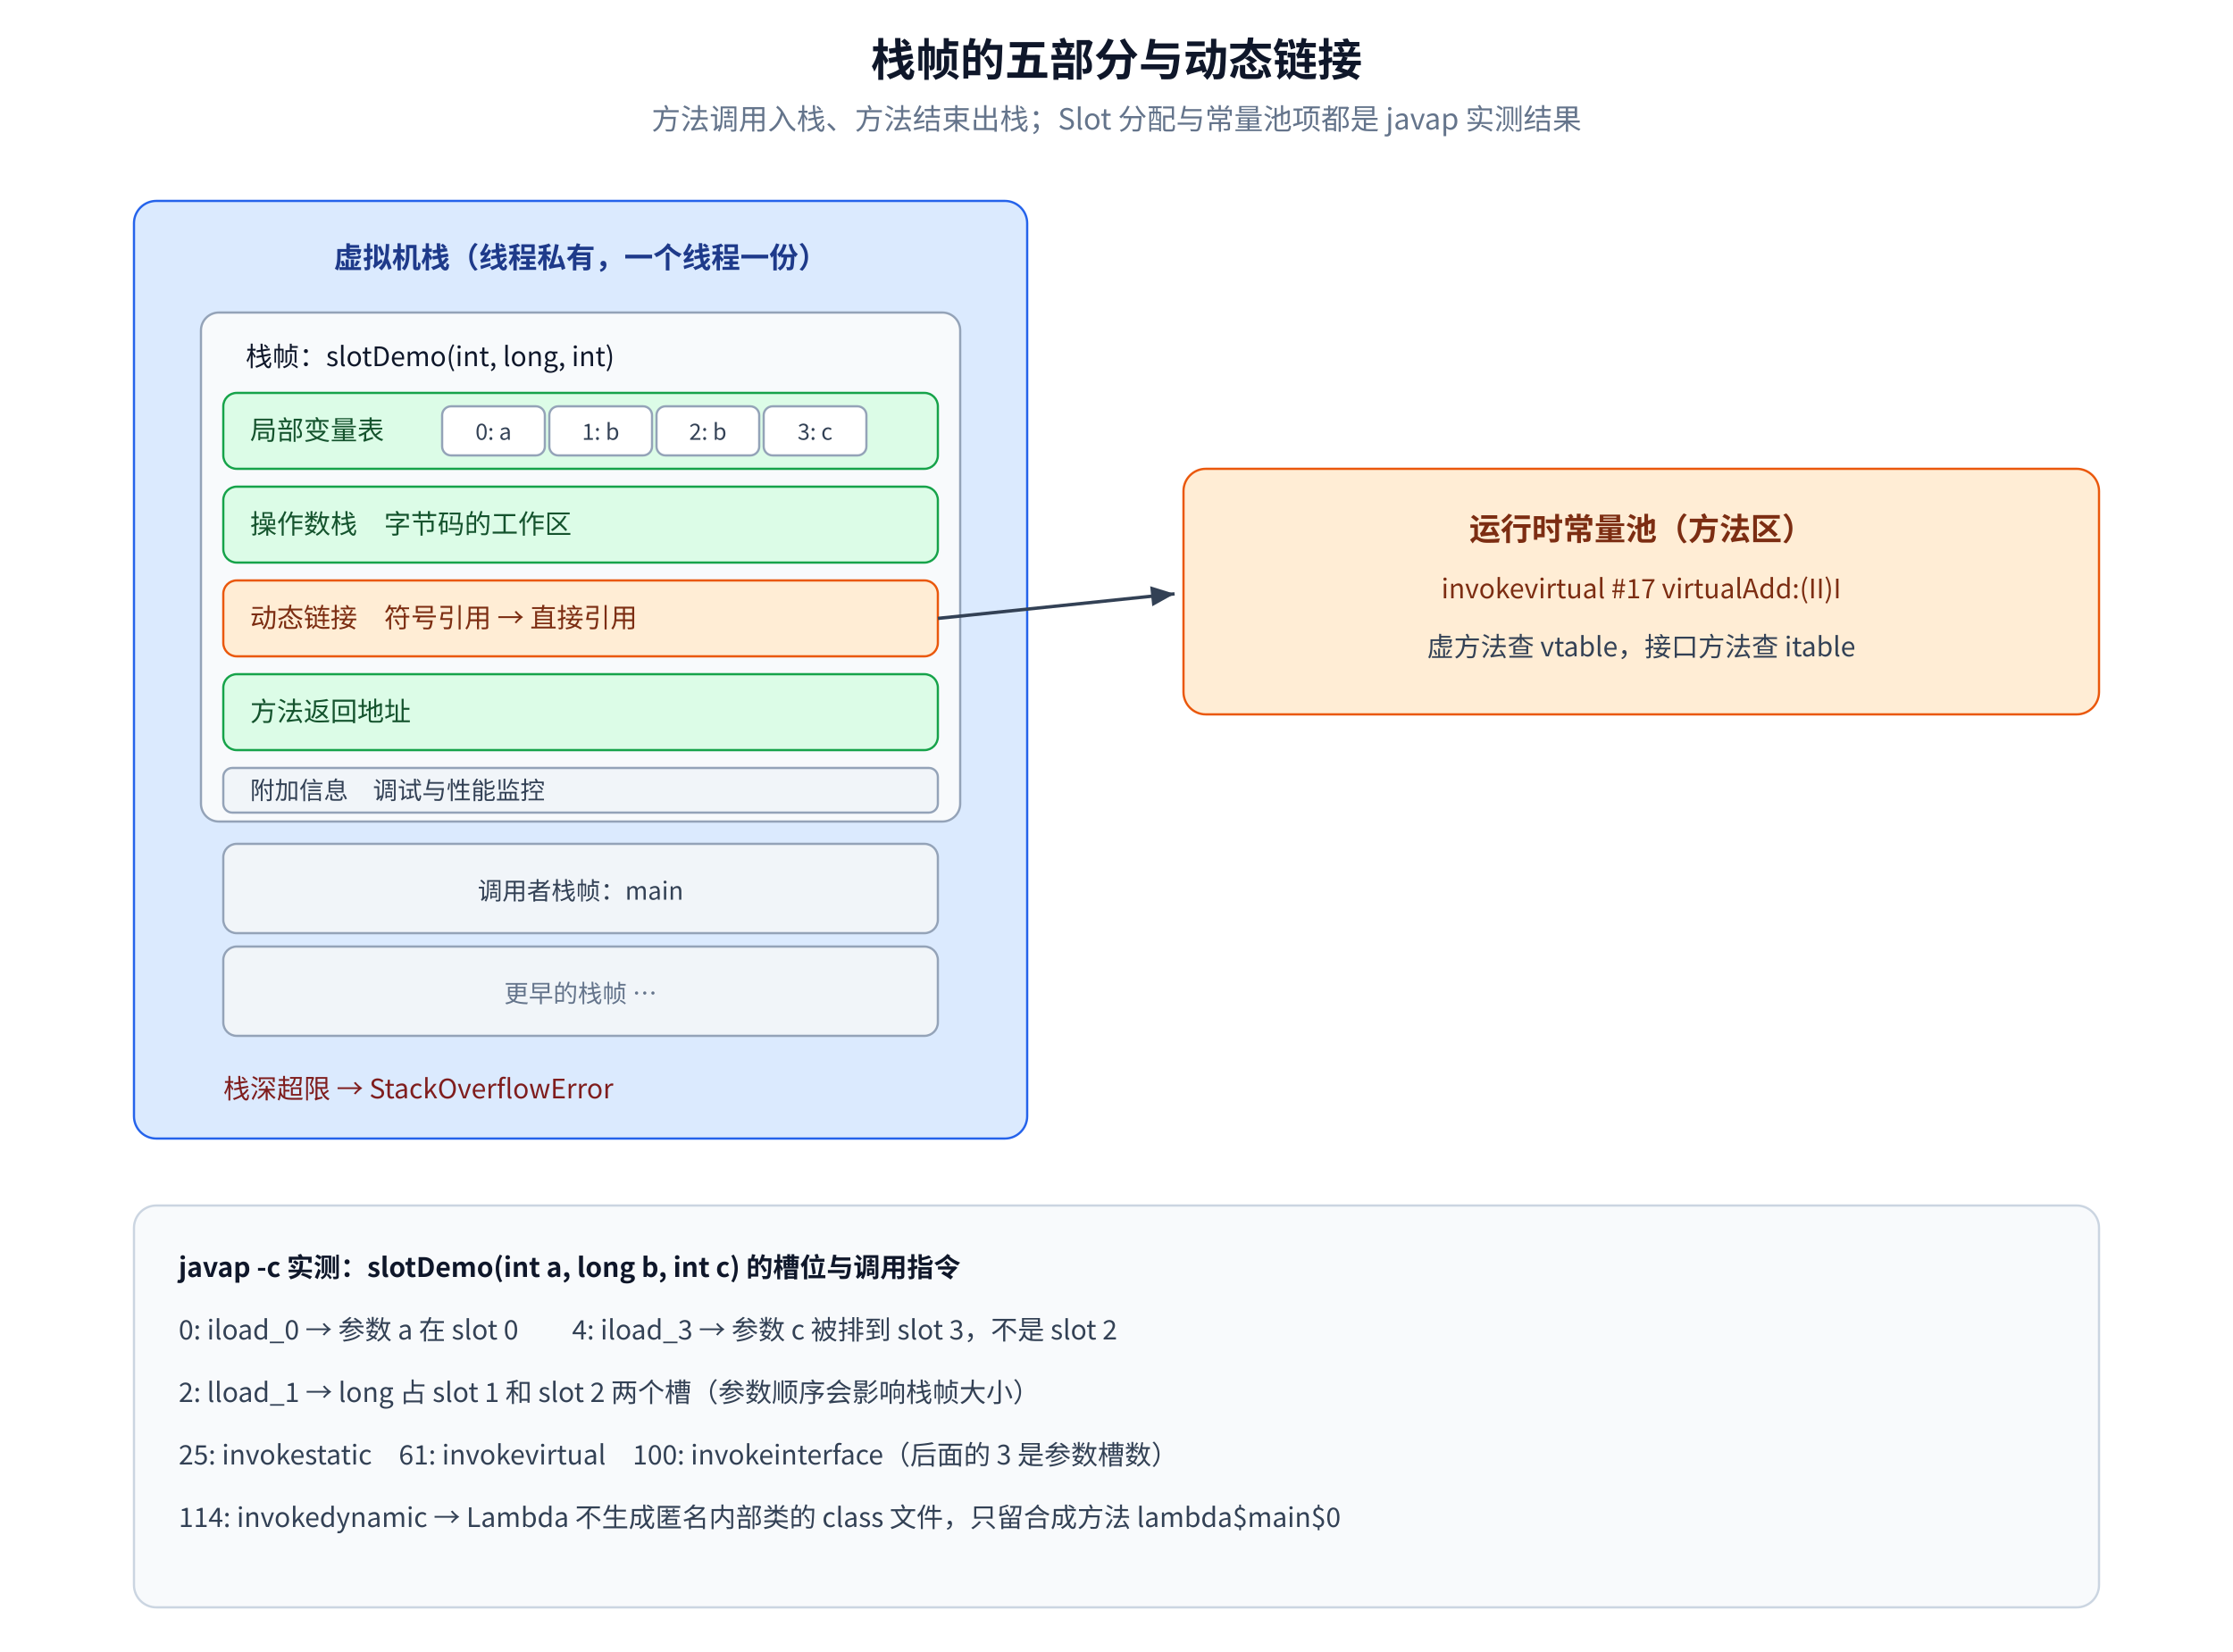
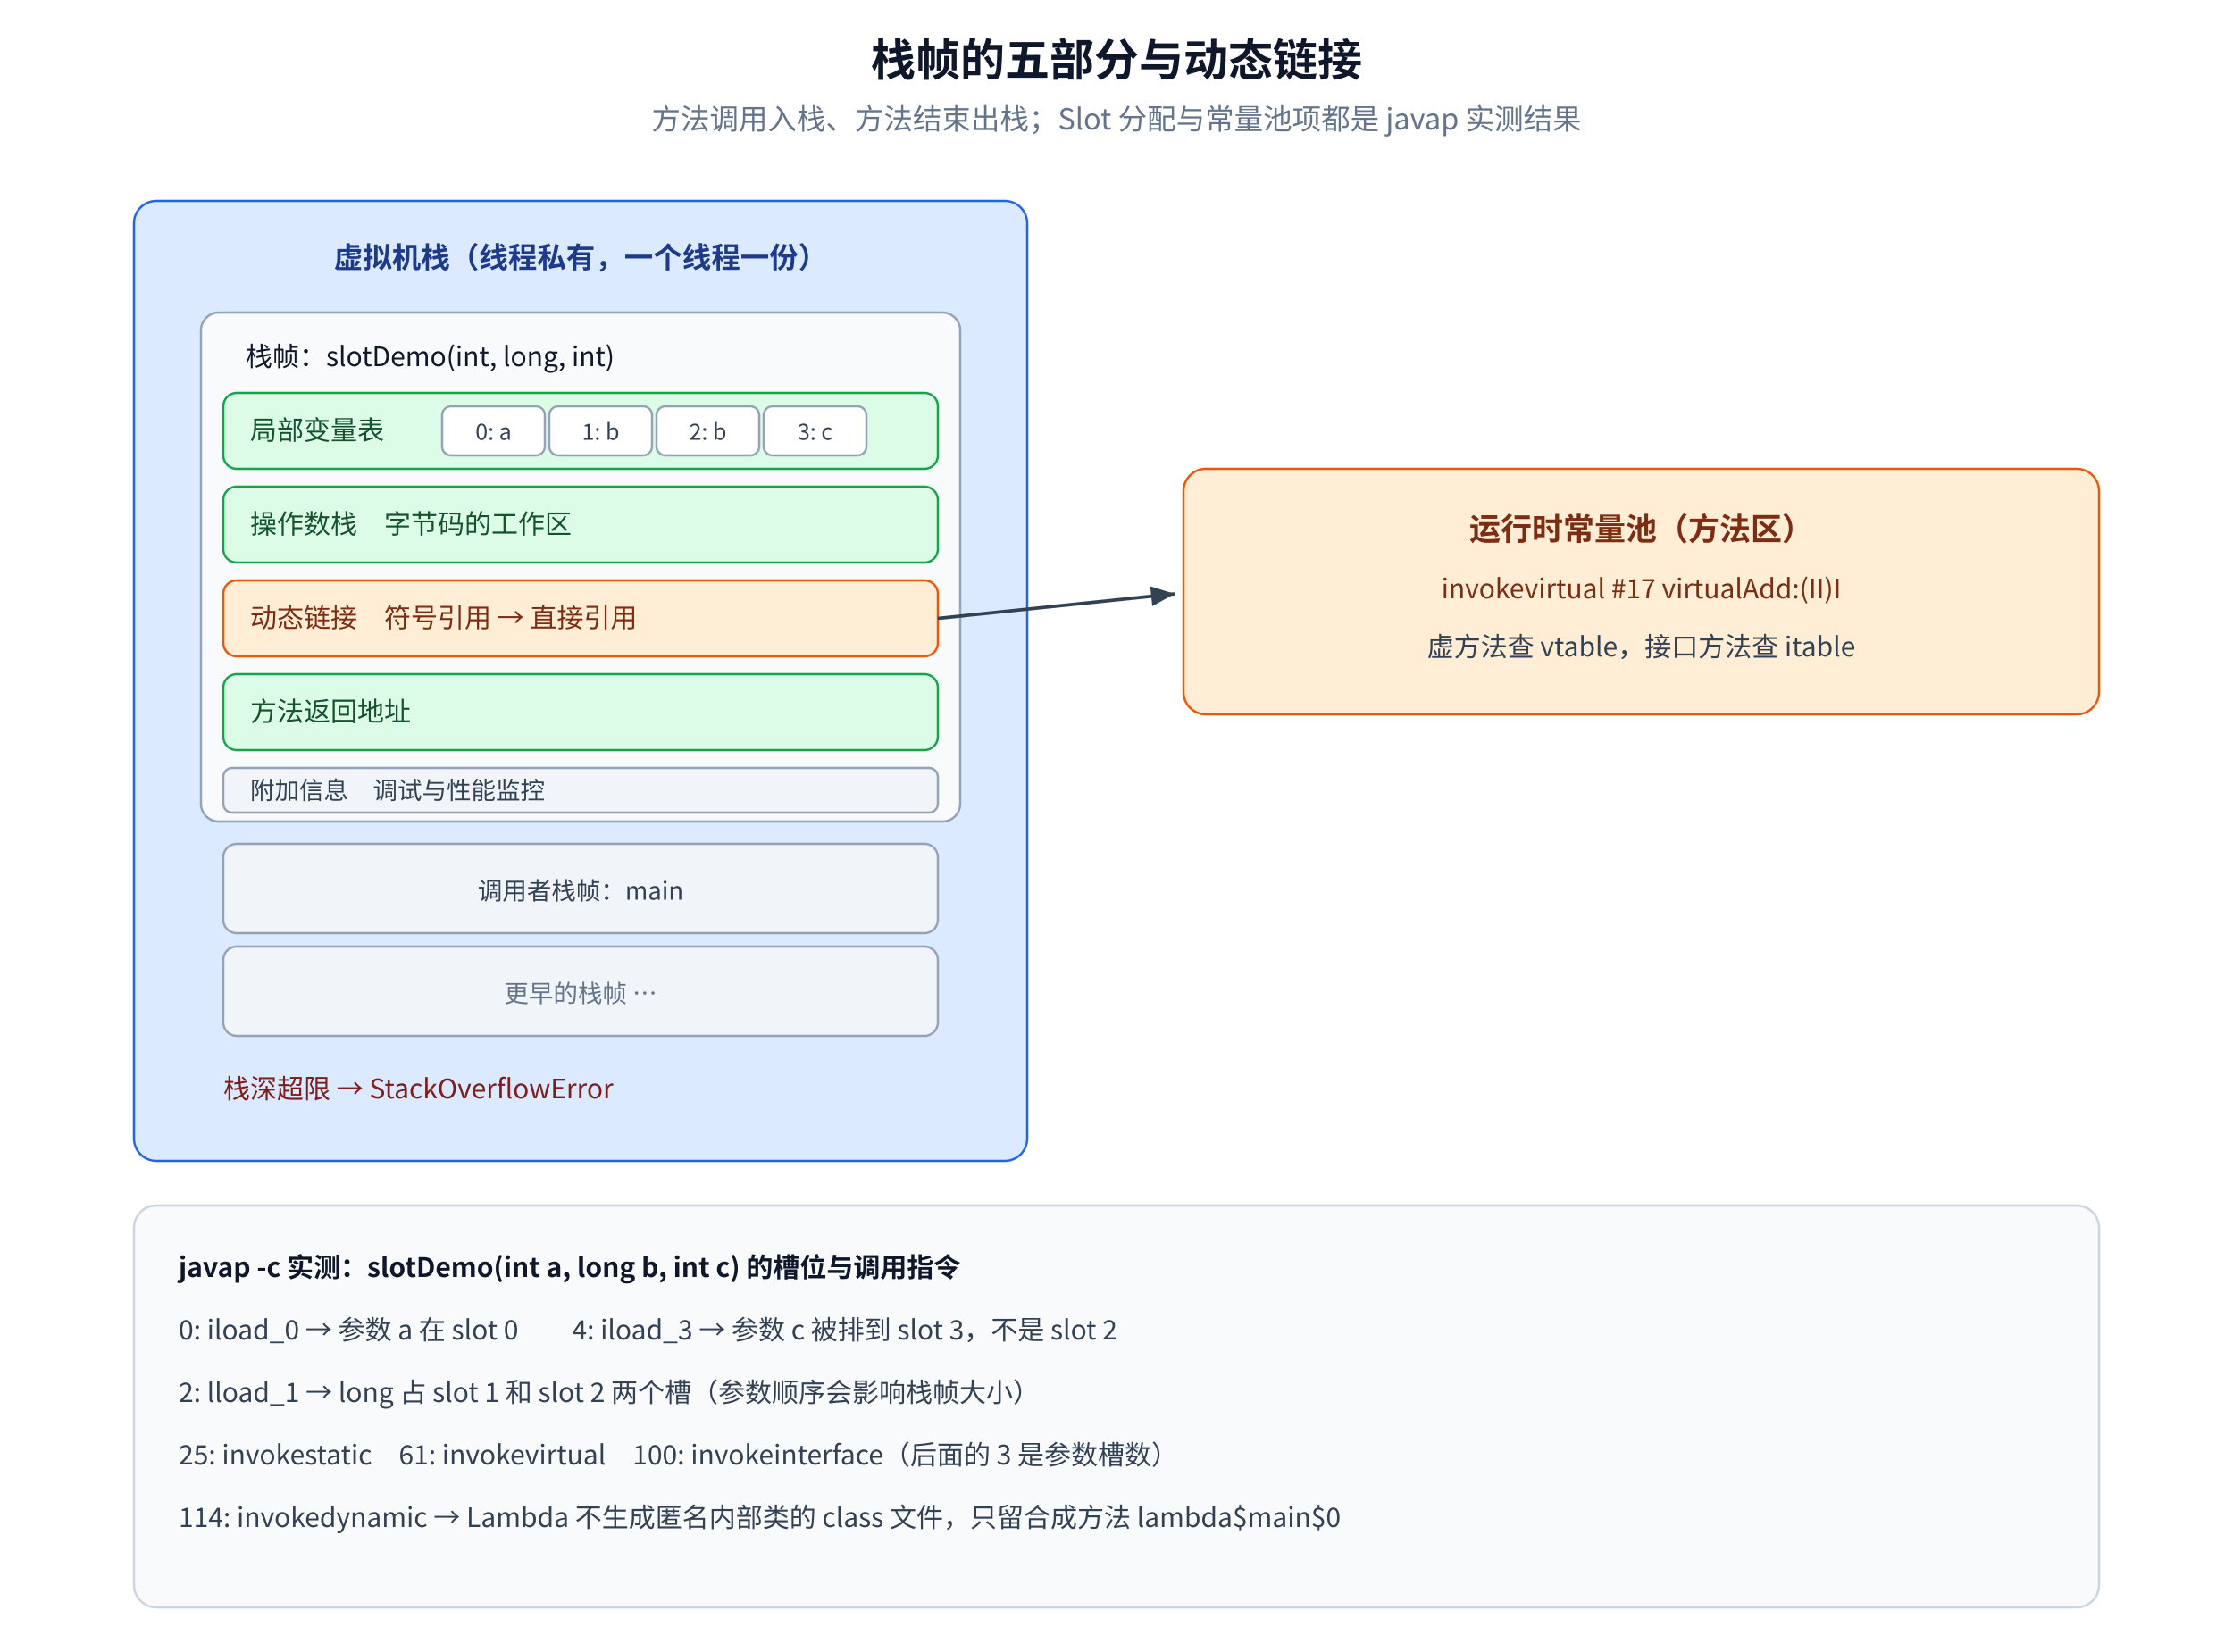
<svg xmlns="http://www.w3.org/2000/svg" viewBox="0 0 1000 740" width="1000" height="740" font-family="Microsoft YaHei, PingFang SC, Noto Sans CJK SC, sans-serif">
  <rect x="0" y="0" width="1000" height="740" fill="#ffffff" />
  <defs>
    <marker id="ar1" markerWidth="9" markerHeight="9" refX="7" refY="3" orient="auto">
      <path d="M0,0 L7,3 L0,6 Z" fill="#334155" />
    </marker>
  </defs>
  <text x="500" y="34" text-anchor="middle" font-size="20" font-weight="bold" fill="#0f172a">栈帧的五部分与动态链接</text>
  <text x="500" y="58" text-anchor="middle" font-size="13" fill="#64748b">方法调用入栈、方法结束出栈；Slot 分配与常量池项都是 javap 实测结果</text>
-   <rect x="60" y="90" width="400" height="420" rx="10" fill="#dbeafe" stroke="#2563eb" />
+   <rect x="60" y="90" width="400" height="430" rx="10" fill="#dbeafe" stroke="#2563eb" />
  <text x="260" y="120" font-size="13" font-weight="700" text-anchor="middle" fill="#1e3a8a">虚拟机栈（线程私有，一个线程一份）</text>
  <rect x="90" y="140" width="340" height="228" rx="8" fill="#f8fafc" stroke="#94a3b8" />
  <text x="110" y="164" font-size="12" fill="#0f172a">栈帧：slotDemo(int, long, int)</text>
  <rect x="100" y="176" width="320" height="34" rx="6" fill="#dcfce7" stroke="#16a34a" />
  <text x="112" y="197" font-size="12" fill="#14532d">局部变量表</text>
  <rect x="198" y="182" width="46" height="22" rx="4" fill="#ffffff" stroke="#94a3b8" />
  <text x="221" y="197" font-size="10" text-anchor="middle" fill="#334155">0: a</text>
  <rect x="246" y="182" width="46" height="22" rx="4" fill="#ffffff" stroke="#94a3b8" />
  <text x="269" y="197" font-size="10" text-anchor="middle" fill="#334155">1: b</text>
  <rect x="294" y="182" width="46" height="22" rx="4" fill="#ffffff" stroke="#94a3b8" />
  <text x="317" y="197" font-size="10" text-anchor="middle" fill="#334155">2: b</text>
  <rect x="342" y="182" width="46" height="22" rx="4" fill="#ffffff" stroke="#94a3b8" />
  <text x="365" y="197" font-size="10" text-anchor="middle" fill="#334155">3: c</text>
  <rect x="100" y="218" width="320" height="34" rx="6" fill="#dcfce7" stroke="#16a34a" />
  <text x="112" y="239" font-size="12" fill="#14532d">操作数栈　字节码的工作区</text>
  <rect x="100" y="260" width="320" height="34" rx="6" fill="#ffedd5" stroke="#ea580c" />
  <text x="112" y="281" font-size="12" fill="#7c2d12">动态链接　符号引用 → 直接引用</text>
  <rect x="100" y="302" width="320" height="34" rx="6" fill="#dcfce7" stroke="#16a34a" />
  <text x="112" y="323" font-size="12" fill="#14532d">方法返回地址</text>
  <rect x="100" y="344" width="320" height="20" rx="4" fill="#f1f5f9" stroke="#94a3b8" />
  <text x="112" y="358" font-size="11" fill="#334155">附加信息　调试与性能监控</text>
  <rect x="100" y="378" width="320" height="40" rx="6" fill="#f1f5f9" stroke="#94a3b8" />
  <text x="260" y="403" font-size="11" text-anchor="middle" fill="#334155">调用者栈帧：main</text>
  <rect x="100" y="424" width="320" height="40" rx="6" fill="#f1f5f9" stroke="#94a3b8" />
  <text x="260" y="449" font-size="11" text-anchor="middle" fill="#64748b">更早的栈帧 …</text>
  <text x="100" y="492" font-size="12" fill="#7f1d1d">栈深超限 → StackOverflowError</text>
  <rect x="530" y="210" width="410" height="110" rx="10" fill="#ffedd5" stroke="#ea580c" />
  <text x="735" y="242" font-size="14" font-weight="700" text-anchor="middle" fill="#7c2d12">运行时常量池（方法区）</text>
  <text x="735" y="268" font-size="12" text-anchor="middle" fill="#7c2d12">invokevirtual  #17  virtualAdd:(II)I</text>
  <text x="735" y="294" font-size="12" text-anchor="middle" fill="#334155">虚方法查 vtable，接口方法查 itable</text>
  <line x1="420" y1="277" x2="526" y2="266" stroke="#334155" stroke-width="1.5" marker-end="url(#ar1)" />
  <rect x="60" y="540" width="880" height="180" rx="10" fill="#f8fafc" stroke="#cbd5e1" />
  <text x="80" y="572" font-size="12" font-weight="700" fill="#0f172a">javap -c 实测：slotDemo(int a, long b, int c) 的槽位与调用指令</text>
  <text x="80" y="600" font-size="12" fill="#334155">0: iload_0 → 参数 a 在 slot 0　　4: iload_3 → 参数 c 被排到 slot 3，不是 slot 2</text>
  <text x="80" y="628" font-size="12" fill="#334155">2: lload_1 → long 占 slot 1 和 slot 2 两个槽（参数顺序会影响栈帧大小）</text>
  <text x="80" y="656" font-size="12" fill="#334155">25: invokestatic　61: invokevirtual　100: invokeinterface（后面的 3 是参数槽数）</text>
  <text x="80" y="684" font-size="12" fill="#334155">114: invokedynamic → Lambda 不生成匿名内部类的 class 文件，只留合成方法 lambda$main$0</text>
</svg>
